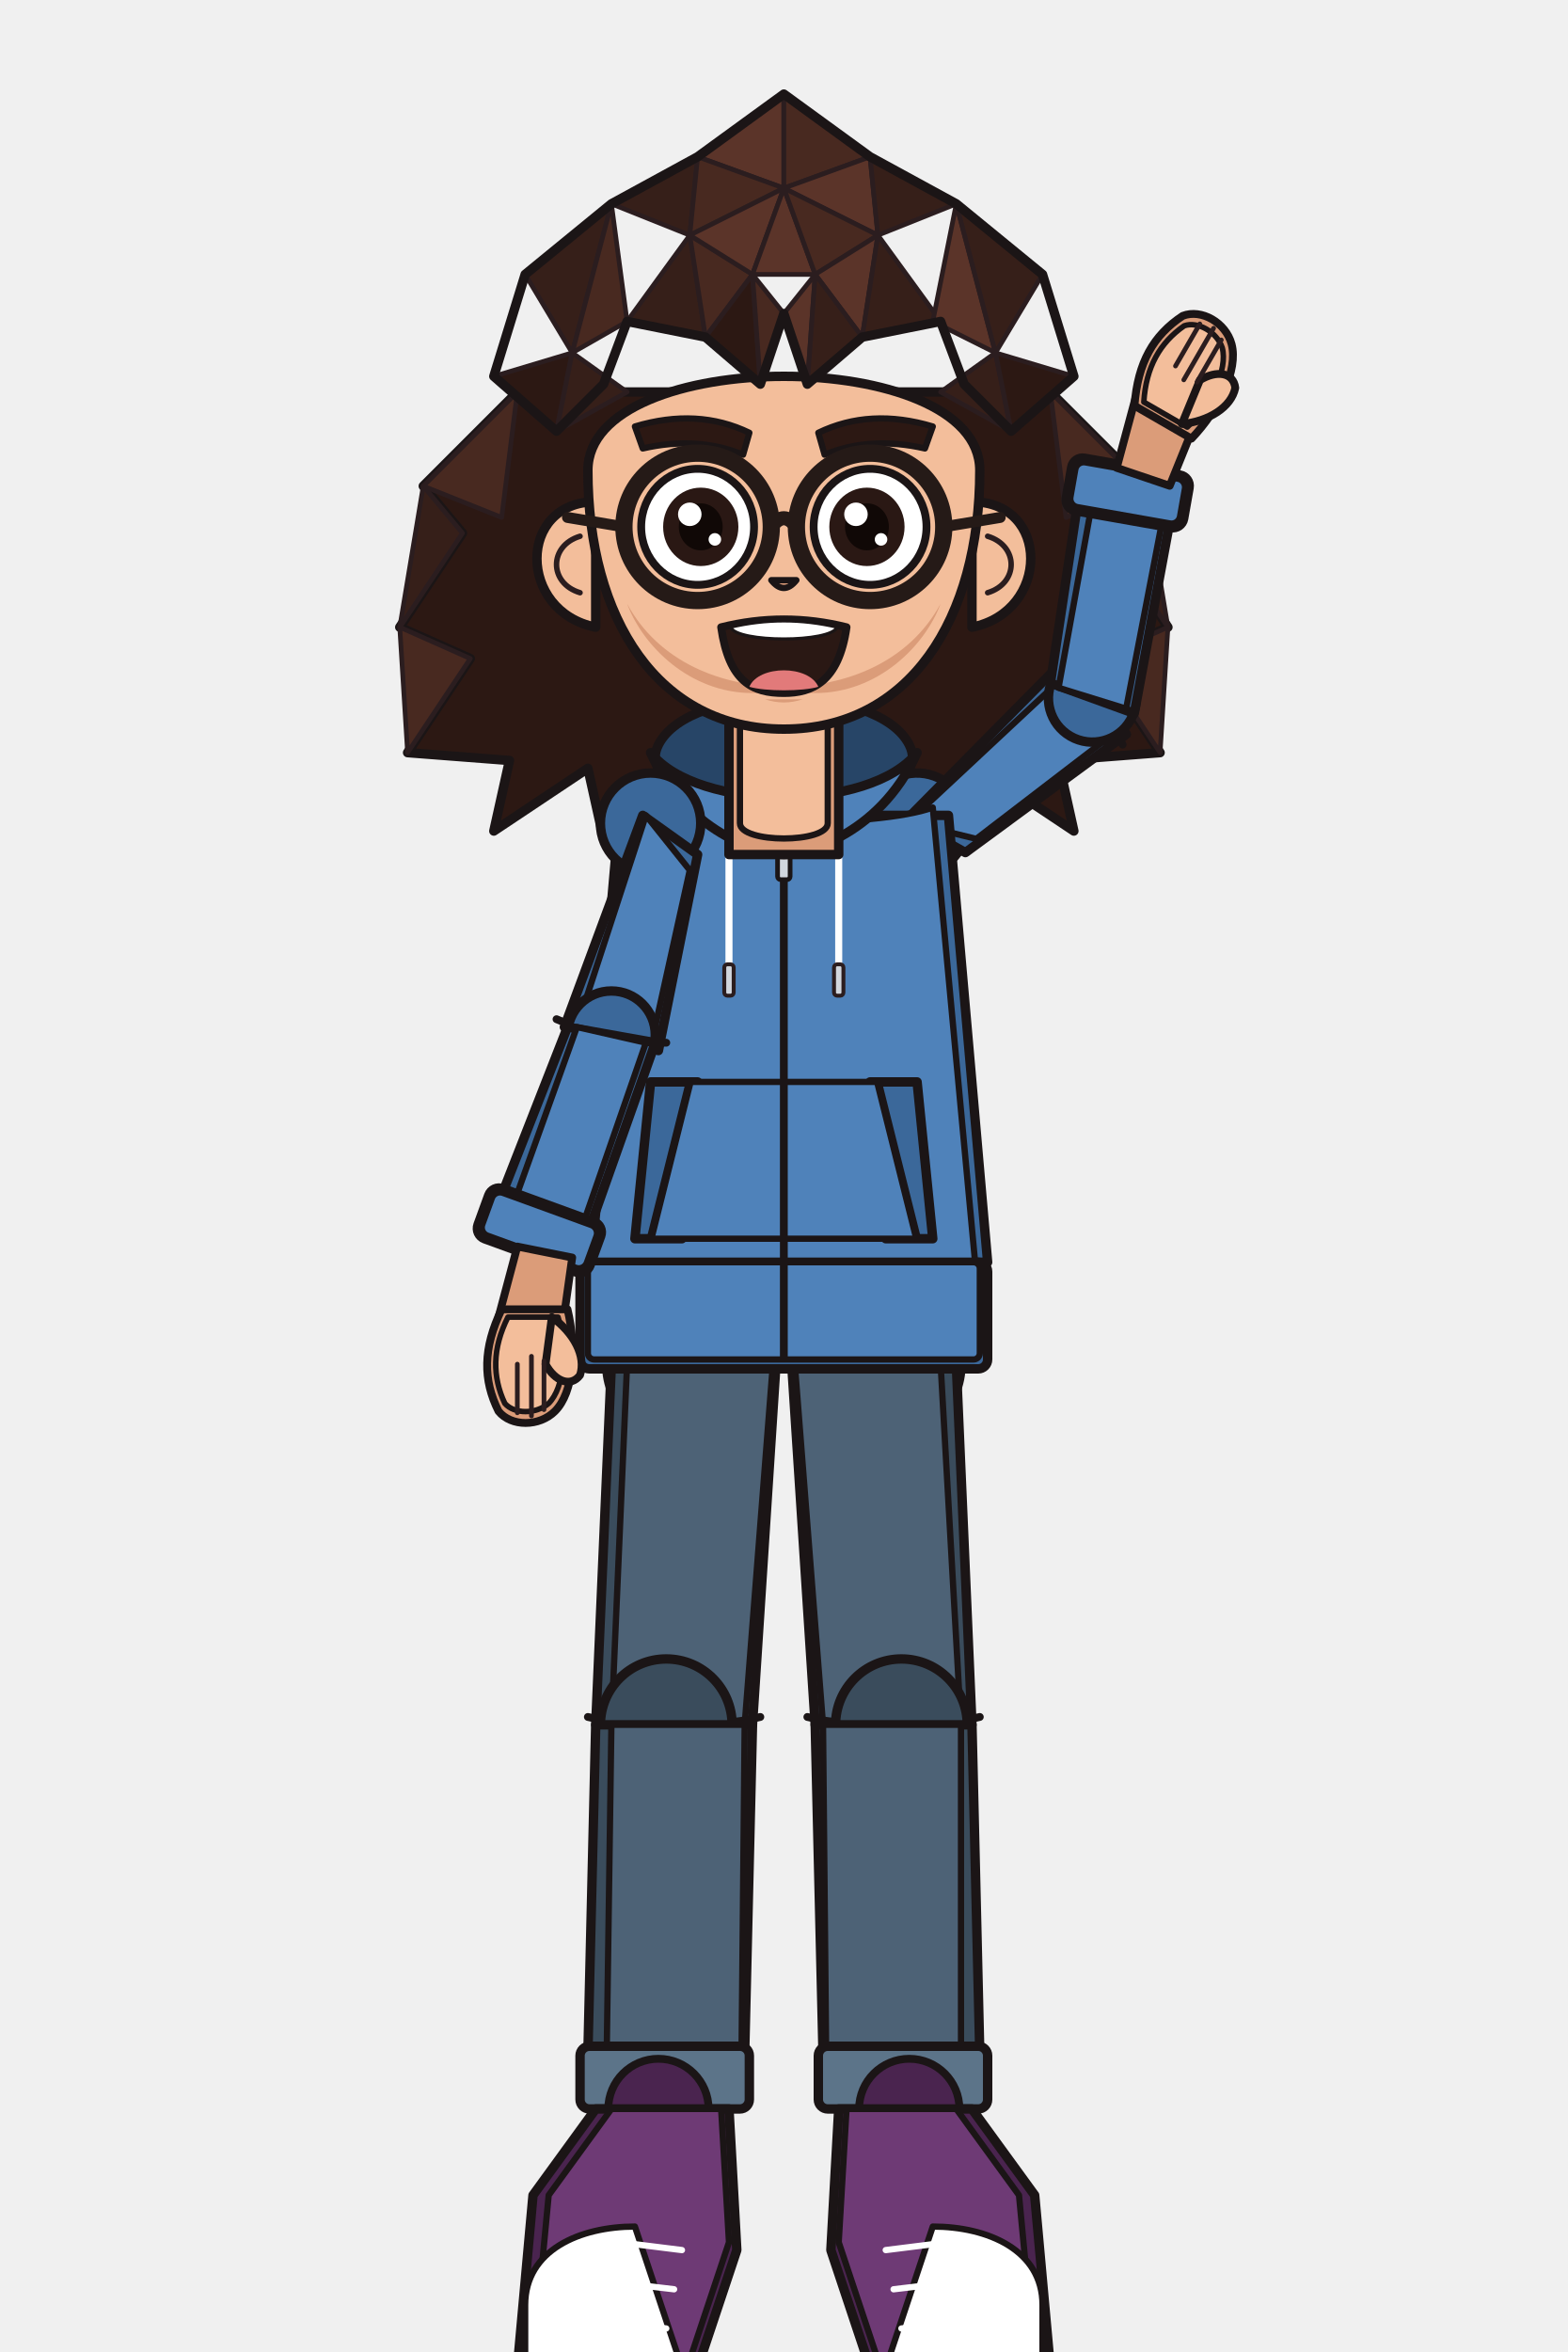
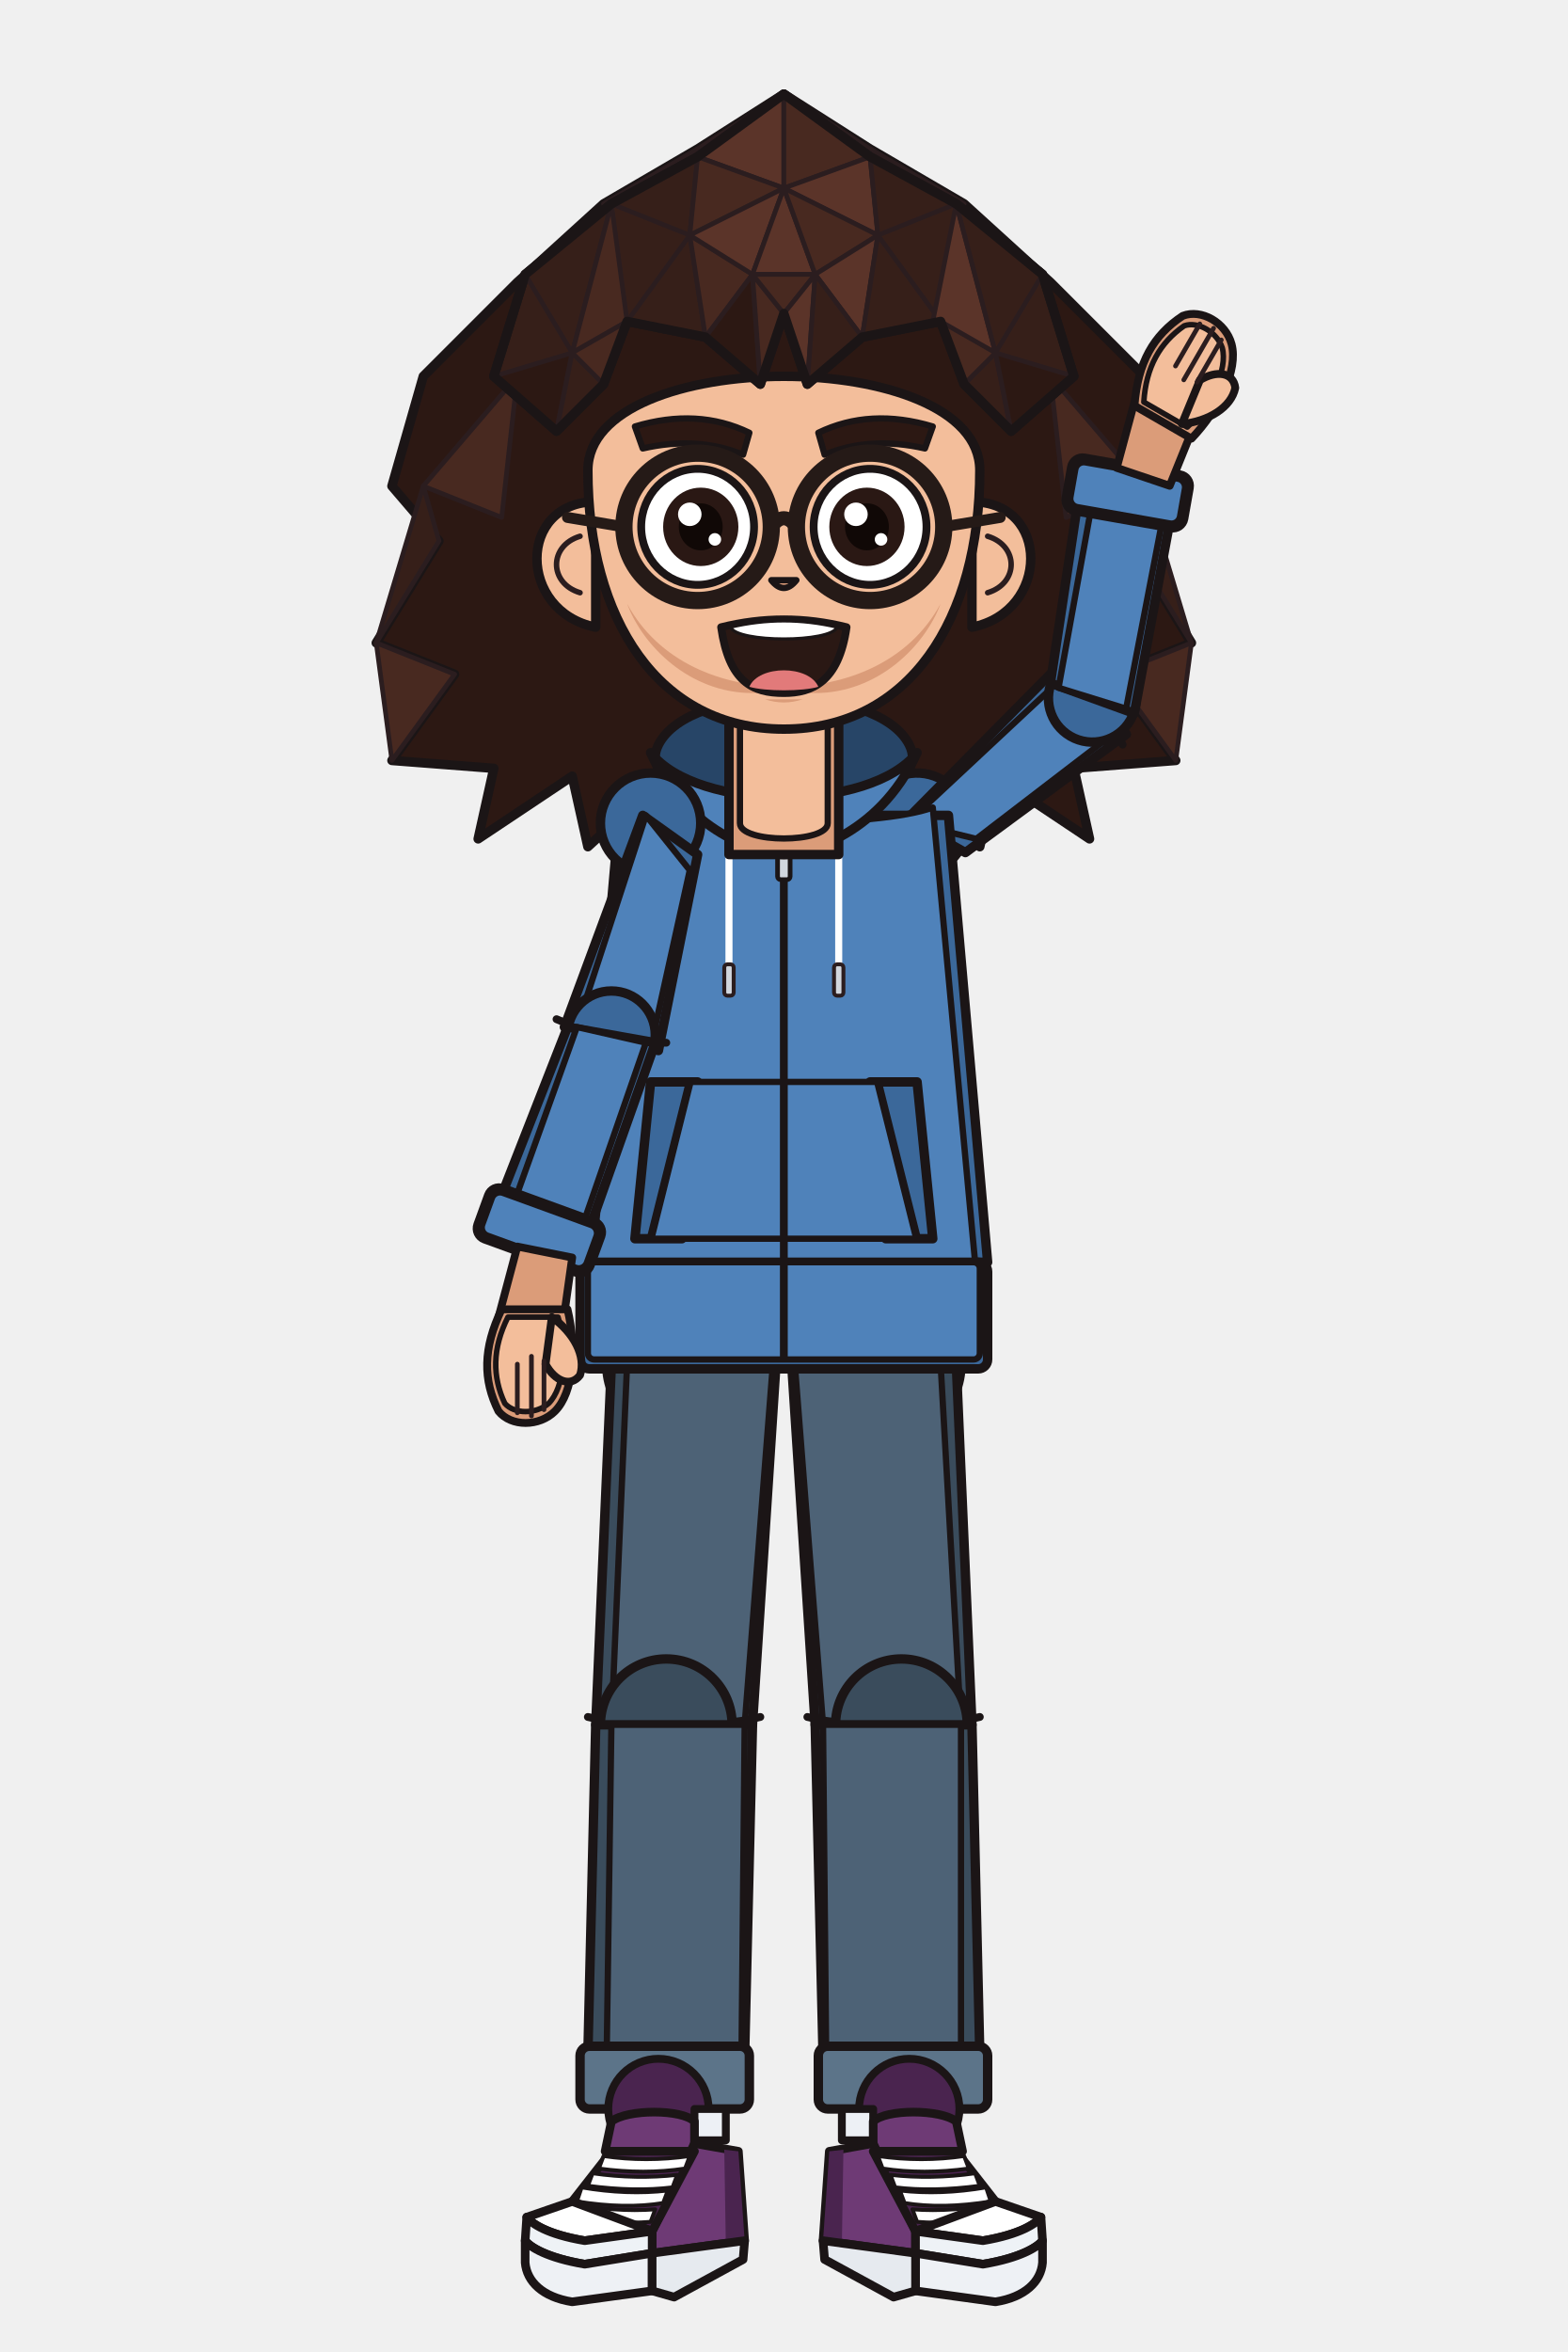
<svg xmlns="http://www.w3.org/2000/svg" viewBox="0 0 1000 1500" width="1000" height="1500">
  <rect width="1000" height="1500" fill="none" />
  <g id="character_root">
    <g id="fk_head_back" transform="rotate(0.0, 500, 500)">
      <g id="layer_head_back">
-         <path fill="#2c1813" stroke="#1b1516" stroke-width="6" stroke-linecap="round" stroke-linejoin="round" d="M330 250 L270 310 L295 340 L255 400 L300 420 L260 480 L325 485 L315 530 L375 490 L385 535 L440 480 L500 505 L560 480 L615 535 L625 490 L685 530 L675 485 L740 480 L700 420 L745 400 L705 340 L730 310 L670 250 Z" />
-         <polygon points="330,250 270,310 320,330" fill="#482920" stroke="#2b1d1f" stroke-width="3" stroke-linejoin="round" />
-         <polygon points="270,310 295,340 255,400" fill="#361f19" stroke="#2b1d1f" stroke-width="3" stroke-linejoin="round" />
-         <polygon points="255,400 300,420 260,480" fill="#482920" stroke="#2b1d1f" stroke-width="3" stroke-linejoin="round" />
-         <polygon points="670,250 730,310 680,330" fill="#482920" stroke="#2b1d1f" stroke-width="3" stroke-linejoin="round" />
-         <polygon points="730,310 705,340 745,400" fill="#361f19" stroke="#2b1d1f" stroke-width="3" stroke-linejoin="round" />
-         <polygon points="745,400 700,420 740,480" fill="#482920" stroke="#2b1d1f" stroke-width="3" stroke-linejoin="round" />
+         <path fill="#2c1813" stroke="#1b1516" stroke-width="6" stroke-linecap="round" stroke-linejoin="round" d="M500 60 L445 95 L385 130 L330 180 L270 240 L250 310 L280 345 L240 410 L290 430 L250 485 L315 490 L305 535 L365 495 L375 540 L435 485 L500 510 L565 485 L625 540 L635 495 L695 535 L685 490 L750 485 L710 430 L760 410 L720 345 L750 310 L730 240 L670 180 L615 130 L555 95 Z" />
+         <polygon points="330,240 270,310 320,330" fill="#482920" stroke="#2b1d1f" stroke-width="3" stroke-linejoin="round" />
+         <polygon points="270,310 280,345 240,410" fill="#361f19" stroke="#2b1d1f" stroke-width="3" stroke-linejoin="round" />
+         <polygon points="240,410 290,430 250,485" fill="#482920" stroke="#2b1d1f" stroke-width="3" stroke-linejoin="round" />
+         <polygon points="670,240 730,310 680,330" fill="#482920" stroke="#2b1d1f" stroke-width="3" stroke-linejoin="round" />
+         <polygon points="730,310 720,345 760,410" fill="#361f19" stroke="#2b1d1f" stroke-width="3" stroke-linejoin="round" />
+         <polygon points="760,410 710,430 750,485" fill="#482920" stroke="#2b1d1f" stroke-width="3" stroke-linejoin="round" />
+         <polygon points="500,60 445,95 500,150" fill="#482920" stroke="#2b1d1f" stroke-width="3" stroke-linejoin="round" />
+         <polygon points="500,60 500,150 555,95" fill="#5b3429" stroke="#2b1d1f" stroke-width="3" stroke-linejoin="round" />
+         <polygon points="445,95 385,130 440,175" fill="#361f19" stroke="#2b1d1f" stroke-width="3" stroke-linejoin="round" />
+         <polygon points="445,95 440,175 500,150" fill="#482920" stroke="#2b1d1f" stroke-width="3" stroke-linejoin="round" />
+         <polygon points="555,95 500,150 560,175" fill="#482920" stroke="#2b1d1f" stroke-width="3" stroke-linejoin="round" />
+         <polygon points="555,95 615,130 560,175" fill="#361f19" stroke="#2b1d1f" stroke-width="3" stroke-linejoin="round" />
      </g>
    </g>
    <g id="fk_leg_r" transform="rotate(0.0, 565, 870)">
      <g id="layer_leg_upper_right">
        <circle cx="565" cy="870" r="48" fill="#3a4c5c" stroke="#1b1516" stroke-width="6" />
        <path fill="#3a4c5c" stroke="#1b1516" stroke-width="6" stroke-linecap="round" stroke-linejoin="round" d="M505 870 L520 1100 L620 1100 L610 870 Z" />
        <path fill="#4d6276" stroke="#1b1516" stroke-width="4" stroke-linecap="round" stroke-linejoin="round" d="M507 870 L525 1100 L613 1100 L600 870 Z" />
        <path fill="#3a4c5c" stroke="#1b1516" stroke-width="5" stroke-linecap="round" d="M515 1095 Q570 1108 625 1095" />
      </g>
      <g id="fk_leg_lower_r" transform="rotate(0.0, 575, 1100)">
        <g id="layer_leg_lower_right">
          <circle cx="575" cy="1100" r="42" fill="#3a4c5c" stroke="#1b1516" stroke-width="6" />
          <path fill="#3a4c5c" stroke="#1b1516" stroke-width="6" stroke-linecap="round" stroke-linejoin="round" d="M520 1100 L525 1310 L625 1310 L620 1100 Z" />
          <path fill="#4d6276" stroke="#1b1516" stroke-width="4" stroke-linecap="round" stroke-linejoin="round" d="M525 1100 L527 1310 L613 1310 L613 1100 Z" />
          <rect x="522" y="1305" width="108" height="40" rx="6" fill="#5c7489" stroke="#1b1516" stroke-width="6" />
        </g>
        <g id="fk_shoe_r" transform="rotate(0.0, 580, 1345)">
          <g id="layer_shoe_right">
            <circle cx="580" cy="1345" r="32" fill="#4a244f" stroke="#1b1516" stroke-width="5" />
-             <path fill="#4a244f" stroke="#1b1516" stroke-width="6" stroke-linecap="round" stroke-linejoin="round" d="M660 1400 L620 1345 L535 1345 L530 1435 L555 1510 L670 1510 Z" />
-             <path fill="#6e3a75" stroke="#1b1516" stroke-width="4" stroke-linecap="round" stroke-linejoin="round" d="M650 1400 L610 1345 L540 1345 L535 1430 L560 1505 L660 1505 Z" />
-             <path fill="#ffffff" stroke="#1b1516" stroke-width="4" stroke-linecap="round" stroke-linejoin="round" d="M665 1510 L665 1470 C665 1435 630 1420 595 1420 L565 1510 Z" />
-             <line x1="605" y1="1430" x2="565" y2="1435" stroke="#ffffff" stroke-width="4" stroke-linecap="round" />
-             <line x1="612" y1="1455" x2="570" y2="1460" stroke="#ffffff" stroke-width="4" stroke-linecap="round" />
-             <line x1="622" y1="1480" x2="575" y2="1485" stroke="#ffffff" stroke-width="4" stroke-linecap="round" />
-             <path fill="#eef1f5" stroke="#1b1516" stroke-width="6" stroke-linecap="round" stroke-linejoin="round" d="M675 1505 L550 1505 C540 1505 535 1520 540 1540 L675 1540 C685 1540 685 1505 675 1505 Z" />
+             <path fill="#edf0f5" stroke="#1b1516" stroke-width="5" stroke-linecap="round" stroke-linejoin="round" d="M557 1345 L537 1345 L537 1365 L557 1365 Z" />
+             <path fill="#6e3a75" stroke="#1b1516" stroke-width="5.5" stroke-linecap="round" stroke-linejoin="round" d="M610 1353 C600 1345 565 1345 557 1353 L557 1372 L614 1372 Z" />
+             <path fill="#6e3a75" stroke="#1b1516" stroke-width="5.5" stroke-linecap="round" stroke-linejoin="round" d="M557 1367 L529 1372 L525 1429 L584 1437 L584 1423 Z" />
+             <path fill="#4a244f" d="M538 1371 L529 1372 L525 1429 L537 1432 Z" />
+             <path fill="#4a244f" stroke="#1b1516" stroke-width="5.5" stroke-linecap="round" stroke-linejoin="round" d="M610 1372 L557 1372 L584 1423 L635 1404 Z" />
+             <path fill="#ffffff" stroke="#1b1516" stroke-width="2.5" stroke-linejoin="round" d="M615 1375 Q588 1379 560 1375 L563 1383 Q589 1387 618 1383 Z" />
+             <path fill="#ffffff" stroke="#1b1516" stroke-width="2.5" stroke-linejoin="round" d="M622 1386 Q594 1390 568 1387 L571 1395 Q595 1398 625 1394 Z" />
+             <path fill="#ffffff" stroke="#1b1516" stroke-width="2.5" stroke-linejoin="round" d="M629 1395 Q600 1400 574 1397 L577 1405 Q601 1409 632 1404 Z" />
+             <path fill="#ffffff" stroke="#1b1516" stroke-width="2.5" stroke-linejoin="round" d="M636 1405 Q608 1411 582 1409 L585 1417 Q609 1419 639 1413 Z" />
+             <path fill="#ffffff" stroke="#1b1516" stroke-width="5.5" stroke-linecap="round" stroke-linejoin="round" d="M635 1404 L584 1423 L627 1429 C651 1425 661 1418 664 1414 Z" />
+             <path fill="#eef2f6" stroke="#1b1516" stroke-width="5.5" stroke-linecap="round" stroke-linejoin="round" d="M664 1414 C661 1418 651 1425 627 1429 L584 1423 L584 1437 L627 1444 C651 1440 662 1433 665 1429 Z" />
+             <path fill="#eef1f5" stroke="#1b1516" stroke-width="5.5" stroke-linecap="round" stroke-linejoin="round" d="M665 1429 C662 1433 651 1440 627 1444 L584 1437 L584 1461 L635 1468 C654 1465 664 1455 665 1443 Z" />
+             <path fill="#e6eaef" stroke="#1b1516" stroke-width="5.5" stroke-linecap="round" stroke-linejoin="round" d="M584 1437 L525 1429 L526 1441 L570 1465 L584 1461 Z" />
+             <line x1="584" y1="1437" x2="584" y2="1461" stroke="#1b1516" stroke-width="4.5" stroke-linecap="round" />
          </g>
        </g>
      </g>
    </g>
    <g id="fk_leg_l" transform="rotate(0.0, 435, 870)">
      <g id="layer_leg_upper_left">
        <circle cx="435" cy="870" r="48" fill="#3a4c5c" stroke="#1b1516" stroke-width="6" />
        <path fill="#3a4c5c" stroke="#1b1516" stroke-width="6" stroke-linecap="round" stroke-linejoin="round" d="M390 870 L380 1100 L480 1100 L495 870 Z" />
        <path fill="#4d6276" stroke="#1b1516" stroke-width="4" stroke-linecap="round" stroke-linejoin="round" d="M400 870 L390 1100 L475 1100 L493 870 Z" />
        <path fill="#3a4c5c" stroke="#1b1516" stroke-width="5" stroke-linecap="round" d="M375 1095 Q430 1108 485 1095" />
      </g>
      <g id="fk_leg_lower_l" transform="rotate(0.0, 425, 1100)">
        <g id="layer_leg_lower_left">
          <circle cx="425" cy="1100" r="42" fill="#3a4c5c" stroke="#1b1516" stroke-width="6" />
          <path fill="#3a4c5c" stroke="#1b1516" stroke-width="6" stroke-linecap="round" stroke-linejoin="round" d="M380 1100 L375 1310 L475 1310 L480 1100 Z" />
          <path fill="#4d6276" stroke="#1b1516" stroke-width="4" stroke-linecap="round" stroke-linejoin="round" d="M390 1100 L387 1310 L473 1310 L475 1100 Z" />
          <rect x="370" y="1305" width="108" height="40" rx="6" fill="#5c7489" stroke="#1b1516" stroke-width="6" />
        </g>
        <g id="fk_shoe_l" transform="rotate(0.0, 420, 1345)">
          <g id="layer_shoe_left">
            <circle cx="420" cy="1345" r="32" fill="#4a244f" stroke="#1b1516" stroke-width="5" />
-             <path fill="#4a244f" stroke="#1b1516" stroke-width="6" stroke-linecap="round" stroke-linejoin="round" d="M340 1400 L380 1345 L465 1345 L470 1435 L445 1510 L330 1510 Z" />
-             <path fill="#6e3a75" stroke="#1b1516" stroke-width="4" stroke-linecap="round" stroke-linejoin="round" d="M350 1400 L390 1345 L460 1345 L465 1430 L440 1505 L340 1505 Z" />
-             <path fill="#ffffff" stroke="#1b1516" stroke-width="4" stroke-linecap="round" stroke-linejoin="round" d="M335 1510 L335 1470 C335 1435 370 1420 405 1420 L435 1510 Z" />
-             <line x1="395" y1="1430" x2="435" y2="1435" stroke="#ffffff" stroke-width="4" stroke-linecap="round" />
-             <line x1="388" y1="1455" x2="430" y2="1460" stroke="#ffffff" stroke-width="4" stroke-linecap="round" />
-             <line x1="378" y1="1480" x2="425" y2="1485" stroke="#ffffff" stroke-width="4" stroke-linecap="round" />
-             <path fill="#eef1f5" stroke="#1b1516" stroke-width="6" stroke-linecap="round" stroke-linejoin="round" d="M325 1505 L450 1505 C460 1505 465 1520 460 1540 L325 1540 C315 1540 315 1505 325 1505 Z" />
+             <path fill="#edf0f5" stroke="#1b1516" stroke-width="5" stroke-linecap="round" stroke-linejoin="round" d="M443 1345 L463 1345 L463 1365 L443 1365 Z" />
+             <path fill="#6e3a75" stroke="#1b1516" stroke-width="5.5" stroke-linecap="round" stroke-linejoin="round" d="M390 1353 C400 1345 435 1345 443 1353 L443 1372 L386 1372 Z" />
+             <path fill="#6e3a75" stroke="#1b1516" stroke-width="5.5" stroke-linecap="round" stroke-linejoin="round" d="M443 1367 L471 1372 L475 1429 L416 1437 L416 1423 Z" />
+             <path fill="#4a244f" d="M462 1371 L471 1372 L475 1429 L463 1432 Z" />
+             <path fill="#4a244f" stroke="#1b1516" stroke-width="5.5" stroke-linecap="round" stroke-linejoin="round" d="M390 1372 L443 1372 L416 1423 L365 1404 Z" />
+             <path fill="#ffffff" stroke="#1b1516" stroke-width="2.5" stroke-linejoin="round" d="M385 1375 Q412 1379 440 1375 L437 1383 Q411 1387 382 1383 Z" />
+             <path fill="#ffffff" stroke="#1b1516" stroke-width="2.5" stroke-linejoin="round" d="M378 1386 Q406 1390 432 1387 L429 1395 Q405 1398 375 1394 Z" />
+             <path fill="#ffffff" stroke="#1b1516" stroke-width="2.5" stroke-linejoin="round" d="M371 1395 Q400 1400 426 1397 L423 1405 Q399 1409 368 1404 Z" />
+             <path fill="#ffffff" stroke="#1b1516" stroke-width="2.5" stroke-linejoin="round" d="M364 1405 Q392 1411 418 1409 L415 1417 Q391 1419 361 1413 Z" />
+             <path fill="#ffffff" stroke="#1b1516" stroke-width="5.5" stroke-linecap="round" stroke-linejoin="round" d="M365 1404 L416 1423 L373 1429 C349 1425 339 1418 336 1414 Z" />
+             <path fill="#eef2f6" stroke="#1b1516" stroke-width="5.5" stroke-linecap="round" stroke-linejoin="round" d="M336 1414 C339 1418 349 1425 373 1429 L416 1423 L416 1437 L373 1444 C349 1440 338 1433 335 1429 Z" />
+             <path fill="#eef1f5" stroke="#1b1516" stroke-width="5.5" stroke-linecap="round" stroke-linejoin="round" d="M335 1429 C338 1433 349 1440 373 1444 L416 1437 L416 1461 L365 1468 C346 1465 336 1455 335 1443 Z" />
+             <path fill="#e6eaef" stroke="#1b1516" stroke-width="5.5" stroke-linecap="round" stroke-linejoin="round" d="M416 1437 L475 1429 L474 1441 L430 1465 L416 1461 Z" />
+             <line x1="416" y1="1437" x2="416" y2="1461" stroke="#1b1516" stroke-width="4.5" stroke-linecap="round" />
          </g>
        </g>
      </g>
    </g>
    <g id="fk_arm_r" transform="rotate(-115.0, 585, 525)">
      <g id="layer_arm_upper_right">
        <circle cx="585" cy="525" r="32" fill="#3b689a" stroke="#1b1516" stroke-width="6" />
        <path fill="#3b689a" stroke="#1b1516" stroke-width="6" stroke-linecap="round" stroke-linejoin="round" d="M590 520 L640 655 L580 670 L555 545 Z" />
        <path fill="#4f82ba" stroke="#1b1516" stroke-width="4" stroke-linecap="round" stroke-linejoin="round" d="M588 520 L632 655 L585 668 L560 555 Z" />
        <path fill="#3b689a" stroke="#1b1516" stroke-width="5" stroke-linecap="round" d="M645 650 Q610 665 575 665" />
      </g>
      <g id="fk_arm_lower_r" transform="rotate(-35.0, 610, 660)">
        <g id="layer_arm_lower_right">
          <circle cx="610" cy="660" r="28" fill="#3b689a" stroke="#1b1516" stroke-width="6" />
          <path fill="#3b689a" stroke="#1b1516" stroke-width="6" stroke-linecap="round" stroke-linejoin="round" d="M638 655 L685 775 L628 795 L582 665 Z" />
          <path fill="#4f82ba" stroke="#1b1516" stroke-width="4" stroke-linecap="round" stroke-linejoin="round" d="M632 655 L675 775 L632 792 L588 665 Z" />
          <g transform="rotate(-20, 655, 785)">
            <rect x="618" y="768" width="76" height="34" rx="7" fill="#3b689a" stroke="#1b1516" stroke-width="6" />
            <rect x="621" y="771" width="70" height="28" rx="5" fill="#4f82ba" stroke="#1b1516" stroke-width="3" />
          </g>
          <g id="boy_hand_r">
            <path fill="#db9c79" stroke="#1b1516" stroke-width="5" stroke-linecap="round" stroke-linejoin="round" d="M670 795 L682 840 L642 852 L635 802 Z" />
            <path fill="#db9c79" stroke="#1b1516" stroke-width="5" stroke-linecap="round" stroke-linejoin="round" d="M680 835 C692 860 692 880 682 900 C674 910 656 910 646 900 C634 888 632 860 638 835 Z" />
            <path fill="#f3be9b" stroke="#1b1516" stroke-width="3.5" stroke-linecap="round" stroke-linejoin="round" d="M676 840 C686 860 686 878 678 895 C672 902 658 902 650 895 C640 885 638 860 644 840 Z" />
            <path fill="#f3be9b" stroke="#1b1516" stroke-width="5" stroke-linecap="round" stroke-linejoin="round" d="M648 840 C634 850 626 865 630 877 C636 885 646 881 652 870 Z" />
            <line x1="670" y1="901" x2="670" y2="870" stroke="#2b1d1f" stroke-width="3" stroke-linecap="round" />
            <line x1="661" y1="903" x2="661" y2="865" stroke="#2b1d1f" stroke-width="3" stroke-linecap="round" />
            <line x1="653" y1="899" x2="653" y2="868" stroke="#2b1d1f" stroke-width="3" stroke-linecap="round" />
          </g>
        </g>
      </g>
    </g>
    <g id="layer_torso">
      <path fill="#274567" stroke="#1b1516" stroke-width="6" stroke-linecap="round" stroke-linejoin="round" d="M420 475 C440 435 560 435 580 475 C605 525 395 525 420 475 Z" />
      <path fill="#3b689a" stroke="#1b1516" stroke-width="6" stroke-linecap="round" stroke-linejoin="round" d="M395 520 L370 805 L630 805 L605 520 Z" />
      <path fill="#4f82ba" stroke="#1b1516" stroke-width="4" stroke-linecap="round" stroke-linejoin="round" d="M405 515 C440 528 560 528 595 515 L622 805 L378 805 Z" />
      <rect x="370" y="805" width="260" height="68" rx="6" fill="#3b689a" stroke="#1b1516" stroke-width="6" />
      <rect x="375" y="805" width="250" height="62" rx="4" fill="#4f82ba" stroke="#1b1516" stroke-width="4" />
      <path fill="#3b689a" stroke="#1b1516" stroke-width="6" stroke-linecap="round" stroke-linejoin="round" d="M415 690 L445 690 L435 790 L405 790 Z" />
      <path fill="#3b689a" stroke="#1b1516" stroke-width="6" stroke-linecap="round" stroke-linejoin="round" d="M585 690 L555 690 L565 790 L595 790 Z" />
      <path fill="#4f82ba" stroke="#1b1516" stroke-width="4" stroke-linecap="round" stroke-linejoin="round" d="M440 690 L560 690 L585 790 L415 790 Z" />
      <line x1="415" y1="790" x2="440" y2="690" stroke="#1b1516" stroke-width="5" stroke-linecap="round" />
      <line x1="585" y1="790" x2="560" y2="690" stroke="#1b1516" stroke-width="5" stroke-linecap="round" />
      <line x1="500" y1="535" x2="500" y2="865" stroke="#1b1516" stroke-width="5" stroke-linecap="round" />
      <rect x="496" y="545" width="8" height="16" rx="2" fill="#d2d7de" stroke="#1b1516" stroke-width="3" />
      <path fill="#4f82ba" stroke="#1b1516" stroke-width="6" stroke-linecap="round" stroke-linejoin="round" d="M415 480 C440 535 490 545 500 545 C510 545 560 535 585 480 C555 518 445 518 415 480 Z" />
      <path fill="none" stroke="#ffffff" stroke-width="4.5" stroke-linecap="round" d="M465 535 L465 615" />
      <rect x="462" y="615" width="6" height="20" rx="2" fill="#d2d7de" stroke="#2b1d1f" stroke-width="2.5" />
      <path fill="none" stroke="#ffffff" stroke-width="4.5" stroke-linecap="round" d="M535 535 L535 615" />
      <rect x="532" y="615" width="6" height="20" rx="2" fill="#d2d7de" stroke="#2b1d1f" stroke-width="2.5" />
    </g>
    <g id="fk_head_base" transform="rotate(0.0, 500, 500)">
      <g id="layer_head_base">
        <path fill="#db9c79" stroke="#1b1516" stroke-width="6" stroke-linecap="round" stroke-linejoin="round" d="M465 440 L465 545 L535 545 L535 440 Z" />
        <path fill="#f3be9b" stroke="#1b1516" stroke-width="4" stroke-linecap="round" stroke-linejoin="round" d="M472 440 L472 525 C472 538 528 538 528 525 L528 440 Z" />
        <path fill="#f3be9b" stroke="#1b1516" stroke-width="6" stroke-linecap="round" stroke-linejoin="round" d="M380 320 C330 320 330 390 380 400 Z" />
        <path fill="none" stroke="#2b1d1f" stroke-width="3.5" stroke-linecap="round" d="M370 342 C350 348 350 372 370 378" />
        <path fill="#f3be9b" stroke="#1b1516" stroke-width="6" stroke-linecap="round" stroke-linejoin="round" d="M620 320 C670 320 670 390 620 400 Z" />
        <path fill="none" stroke="#2b1d1f" stroke-width="3.5" stroke-linecap="round" d="M630 342 C650 348 650 372 630 378" />
        <path fill="#f3be9b" stroke="#1b1516" stroke-width="6" stroke-linecap="round" stroke-linejoin="round" d="M375 300 C375 220 625 220 625 300 C625 395 580 465 500 465 C420 465 375 395 375 300 Z" />
        <path fill="#db9c79" d="M480 442 C440 442 410 412 400 385 C420 422 460 438 500 438 C540 438 580 422 600 385 C590 412 560 442 520 442 Z" />
        <path fill="#2c1813" stroke="#1b1516" stroke-width="4" stroke-linecap="round" stroke-linejoin="round" d="M405 272 Q445 260 478 276 L474 290 Q445 278 410 286 Z" />
        <path fill="#2c1813" stroke="#1b1516" stroke-width="4" stroke-linecap="round" stroke-linejoin="round" d="M595 272 Q555 260 522 276 L526 290 Q555 278 590 286 Z" />
        <path fill="#db9c79" stroke="#1b1516" stroke-width="4" stroke-linecap="round" stroke-linejoin="round" d="M492 370 Q500 380 508 370 Z" />
        <circle cx="445" cy="336" r="47" fill="none" stroke="#251a17" stroke-width="11" />
        <circle cx="555" cy="336" r="47" fill="none" stroke="#251a17" stroke-width="11" />
        <path fill="none" stroke="#251a17" stroke-width="9" stroke-linecap="round" d="M492 336 Q500 325 508 336" />
        <line x1="398" y1="336" x2="362" y2="330" stroke="#251a17" stroke-width="7" stroke-linecap="round" />
        <line x1="602" y1="336" x2="638" y2="330" stroke="#251a17" stroke-width="7" stroke-linecap="round" />
+         <path fill="#361f19" stroke="#1b1516" stroke-width="6" stroke-linecap="round" stroke-linejoin="round" d="M500 60 L445 100 L390 130 L335 175 L315 240 L355 275 L385 245 L400 205 L450 215 L485 245 L500 200 L515 245 L550 215 L600 205 L615 245 L645 275 L685 240 L665 175 L610 130 L555 100 Z" />
        <polygon points="500,60 445,100 500,120" fill="#5b3429" stroke="#2b1d1f" stroke-width="3" stroke-linejoin="round" />
        <polygon points="500,60 500,120 555,100" fill="#482920" stroke="#2b1d1f" stroke-width="3" stroke-linejoin="round" />
        <polygon points="445,100 390,130 440,150" fill="#361f19" stroke="#2b1d1f" stroke-width="3" stroke-linejoin="round" />
        <polygon points="445,100 440,150 500,120" fill="#482920" stroke="#2b1d1f" stroke-width="3" stroke-linejoin="round" />
        <polygon points="555,100 500,120 560,150" fill="#5b3429" stroke="#2b1d1f" stroke-width="3" stroke-linejoin="round" />
        <polygon points="555,100 610,130 560,150" fill="#361f19" stroke="#2b1d1f" stroke-width="3" stroke-linejoin="round" />
        <polygon points="440,150 400,205 450,215" fill="#361f19" stroke="#2b1d1f" stroke-width="3" stroke-linejoin="round" />
        <polygon points="440,150 450,215 480,175" fill="#482920" stroke="#2b1d1f" stroke-width="3" stroke-linejoin="round" />
        <polygon points="500,120 440,150 480,175" fill="#5b3429" stroke="#2b1d1f" stroke-width="3" stroke-linejoin="round" />
        <polygon points="500,120 480,175 520,175" fill="#5b3429" stroke="#2b1d1f" stroke-width="3" stroke-linejoin="round" />
        <polygon points="500,120 520,175 560,150" fill="#482920" stroke="#2b1d1f" stroke-width="3" stroke-linejoin="round" />
        <polygon points="560,150 520,175 550,215" fill="#5b3429" stroke="#2b1d1f" stroke-width="3" stroke-linejoin="round" />
        <polygon points="560,150 550,215 600,205" fill="#361f19" stroke="#2b1d1f" stroke-width="3" stroke-linejoin="round" />
        <polygon points="480,175 450,215 485,245" fill="#2c1813" stroke="#2b1d1f" stroke-width="3" stroke-linejoin="round" />
        <polygon points="480,175 485,245 500,200" fill="#482920" stroke="#2b1d1f" stroke-width="3" stroke-linejoin="round" />
+         <polygon points="480,175 520,175 500,200" fill="#482920" stroke="#2b1d1f" stroke-width="3" stroke-linejoin="round" />
        <polygon points="520,175 500,200 515,245" fill="#5b3429" stroke="#2b1d1f" stroke-width="3" stroke-linejoin="round" />
        <polygon points="520,175 515,245 550,215" fill="#361f19" stroke="#2b1d1f" stroke-width="3" stroke-linejoin="round" />
        <polygon points="390,130 335,175 365,225" fill="#361f19" stroke="#2b1d1f" stroke-width="3" stroke-linejoin="round" />
        <polygon points="390,130 365,225 400,205" fill="#482920" stroke="#2b1d1f" stroke-width="3" stroke-linejoin="round" />
        <polygon points="365,225 315,240 355,275" fill="#2c1813" stroke="#2b1d1f" stroke-width="3" stroke-linejoin="round" />
-         <polygon points="365,225 355,275 400,250" fill="#361f19" stroke="#2b1d1f" stroke-width="3" stroke-linejoin="round" />
+         <polygon points="365,225 355,275 385,245" fill="#361f19" stroke="#2b1d1f" stroke-width="3" stroke-linejoin="round" />
+         <polygon points="365,225 385,245 400,205" fill="#482920" stroke="#2b1d1f" stroke-width="3" stroke-linejoin="round" />
        <polygon points="610,130 595,205 635,225" fill="#5b3429" stroke="#2b1d1f" stroke-width="3" stroke-linejoin="round" />
        <polygon points="610,130 635,225 665,175" fill="#361f19" stroke="#2b1d1f" stroke-width="3" stroke-linejoin="round" />
-         <polygon points="635,225 600,250 645,275" fill="#361f19" stroke="#2b1d1f" stroke-width="3" stroke-linejoin="round" />
+         <polygon points="635,225 615,245 645,275" fill="#361f19" stroke="#2b1d1f" stroke-width="3" stroke-linejoin="round" />
+         <polygon points="635,225 600,205 615,245" fill="#482920" stroke="#2b1d1f" stroke-width="3" stroke-linejoin="round" />
        <polygon points="635,225 645,275 685,240" fill="#2c1813" stroke="#2b1d1f" stroke-width="3" stroke-linejoin="round" />
        <path fill="none" stroke="#1b1516" stroke-width="6" stroke-linecap="round" stroke-linejoin="round" d="M500 60 L445 100 L390 130 L335 175 L315 240 L355 275 L385 245 L400 205 L450 215 L485 245 L500 200 L515 245 L550 215 L600 205 L615 245 L645 275 L685 240 L665 175 L610 130 L555 100 Z" />
      </g>
      <g id="layer_eyes_open">
        <ellipse cx="445" cy="336" rx="36" ry="37" fill="#ffffff" stroke="#1b1516" stroke-width="5" />
        <ellipse cx="447" cy="336" rx="24" ry="25" fill="#2a1814" />
        <ellipse cx="447" cy="336" rx="14" ry="15" fill="#100806" />
        <circle cx="440" cy="328" r="7.5" fill="#ffffff" />
        <circle cx="456" cy="344" r="4" fill="#ffffff" />
        <ellipse cx="555" cy="336" rx="36" ry="37" fill="#ffffff" stroke="#1b1516" stroke-width="5" />
        <ellipse cx="553" cy="336" rx="24" ry="25" fill="#2a1814" />
        <ellipse cx="553" cy="336" rx="14" ry="15" fill="#100806" />
        <circle cx="546" cy="328" r="7.5" fill="#ffffff" />
        <circle cx="562" cy="344" r="4" fill="#ffffff" />
      </g>
      <g id="layer_mouth_open_smile">
        <path fill="#2a1814" stroke="#1b1516" stroke-width="5" stroke-linecap="round" stroke-linejoin="round" d="M460 400 Q500 390 540 400 C535 435 518 442 500 442 C480 442 465 435 460 400 Z" />
        <path fill="#ffffff" stroke="#1b1516" stroke-width="2" d="M466 400 Q500 392 534 400 C530 410 470 410 466 400 Z" />
        <path fill="#e27a7a" d="M478 438 C484 424 516 424 522 438 C512 441 488 441 478 438 Z" />
        <path fill="#db9c79" d="M488 446 Q500 450 512 446 Z" />
      </g>
    </g>
    <g id="fk_arm_l" transform="rotate(0.0, 415, 525)">
      <g id="layer_arm_upper_left">
        <circle cx="415" cy="525" r="32" fill="#3b689a" stroke="#1b1516" stroke-width="6" />
        <path fill="#3b689a" stroke="#1b1516" stroke-width="6" stroke-linecap="round" stroke-linejoin="round" d="M410 520 L360 655 L420 670 L445 545 Z" />
        <path fill="#4f82ba" stroke="#1b1516" stroke-width="4" stroke-linecap="round" stroke-linejoin="round" d="M412 520 L368 655 L415 668 L440 555 Z" />
        <path fill="#3b689a" stroke="#1b1516" stroke-width="5" stroke-linecap="round" d="M355 650 Q390 665 425 665" />
      </g>
      <g id="fk_arm_lower_l" transform="rotate(0.0, 390, 660)">
        <g id="layer_arm_lower_left">
          <circle cx="390" cy="660" r="28" fill="#3b689a" stroke="#1b1516" stroke-width="6" />
          <path fill="#3b689a" stroke="#1b1516" stroke-width="6" stroke-linecap="round" stroke-linejoin="round" d="M362 655 L315 775 L372 795 L418 665 Z" />
          <path fill="#4f82ba" stroke="#1b1516" stroke-width="4" stroke-linecap="round" stroke-linejoin="round" d="M368 655 L325 775 L368 792 L412 665 Z" />
          <g transform="rotate(20, 345, 785)">
            <rect x="306" y="768" width="76" height="34" rx="7" fill="#3b689a" stroke="#1b1516" stroke-width="6" />
            <rect x="309" y="771" width="70" height="28" rx="5" fill="#4f82ba" stroke="#1b1516" stroke-width="3" />
          </g>
          <g id="boy_hand_l">
            <path fill="#db9c79" stroke="#1b1516" stroke-width="5" stroke-linecap="round" stroke-linejoin="round" d="M330 795 L318 840 L358 852 L365 802 Z" />
            <path fill="#db9c79" stroke="#1b1516" stroke-width="5" stroke-linecap="round" stroke-linejoin="round" d="M320 835 C308 860 308 880 318 900 C326 910 344 910 354 900 C366 888 368 860 362 835 Z" />
            <path fill="#f3be9b" stroke="#1b1516" stroke-width="3.5" stroke-linecap="round" stroke-linejoin="round" d="M324 840 C314 860 314 878 322 895 C328 902 342 902 350 895 C360 885 362 860 356 840 Z" />
            <path fill="#f3be9b" stroke="#1b1516" stroke-width="5" stroke-linecap="round" stroke-linejoin="round" d="M352 840 C366 850 374 865 370 877 C364 885 354 881 348 870 Z" />
            <line x1="330" y1="901" x2="330" y2="870" stroke="#2b1d1f" stroke-width="3" stroke-linecap="round" />
            <line x1="339" y1="903" x2="339" y2="865" stroke="#2b1d1f" stroke-width="3" stroke-linecap="round" />
            <line x1="347" y1="899" x2="347" y2="868" stroke="#2b1d1f" stroke-width="3" stroke-linecap="round" />
          </g>
        </g>
      </g>
    </g>
  </g>
</svg>
